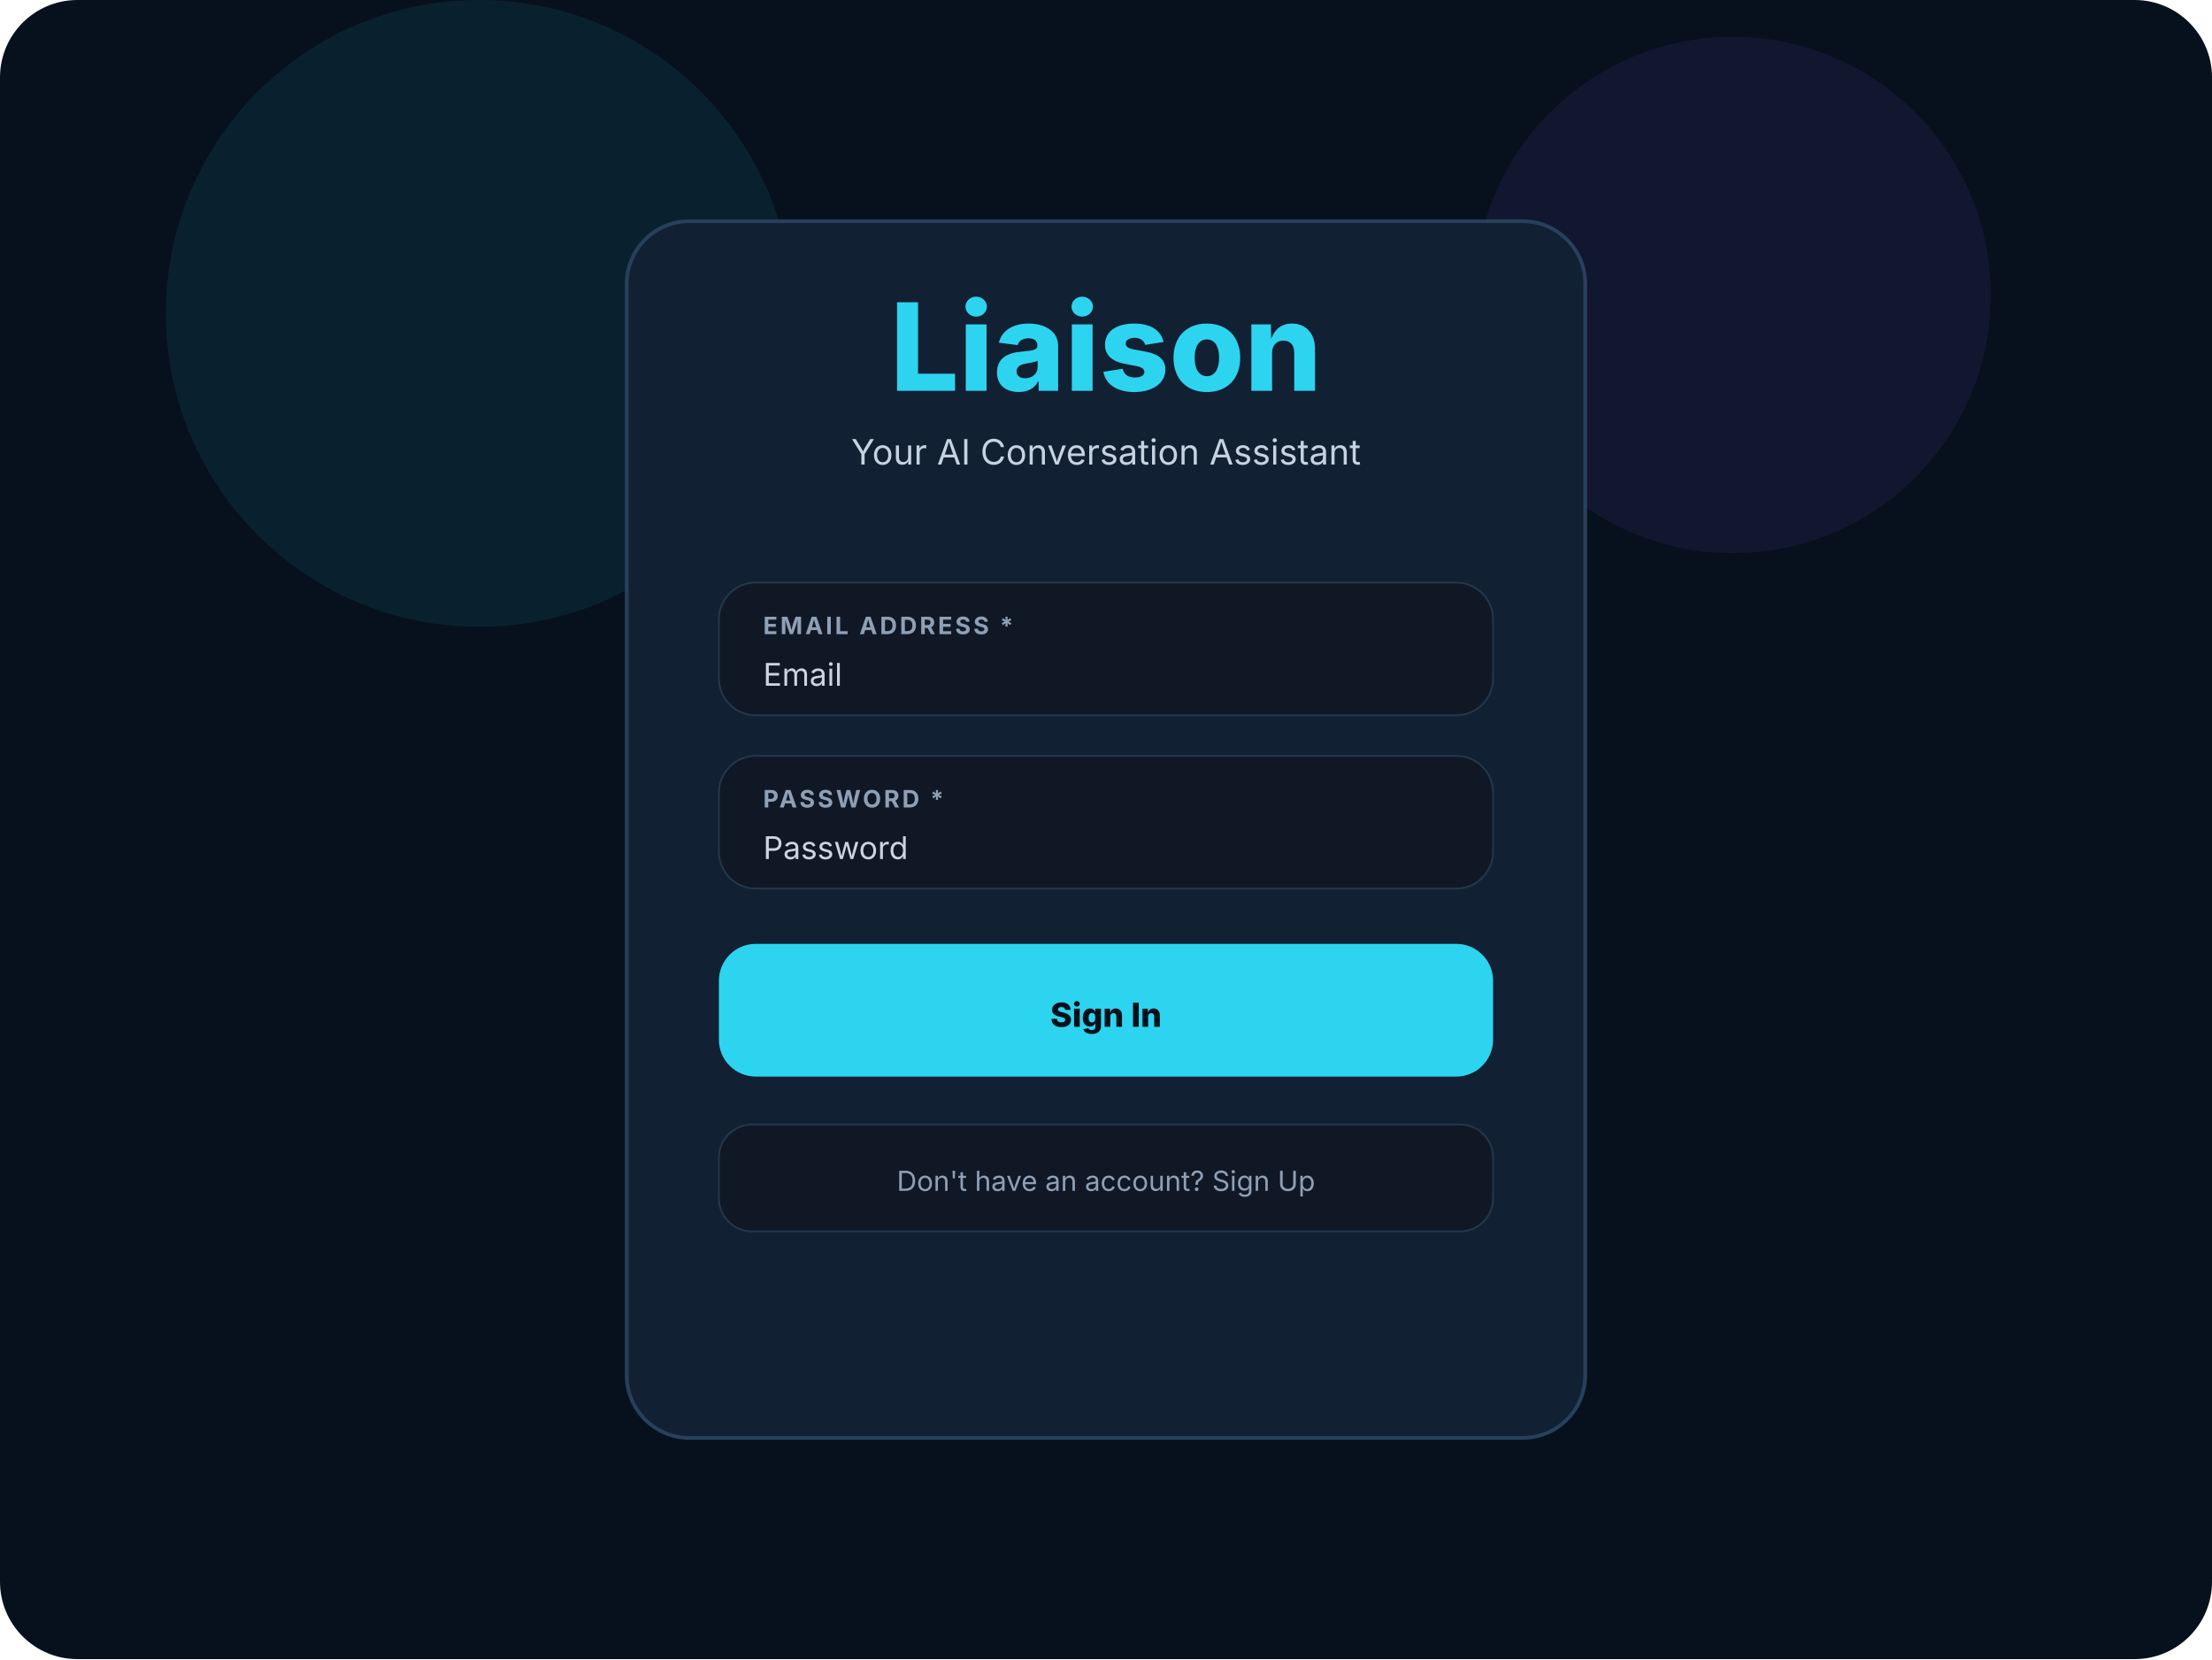
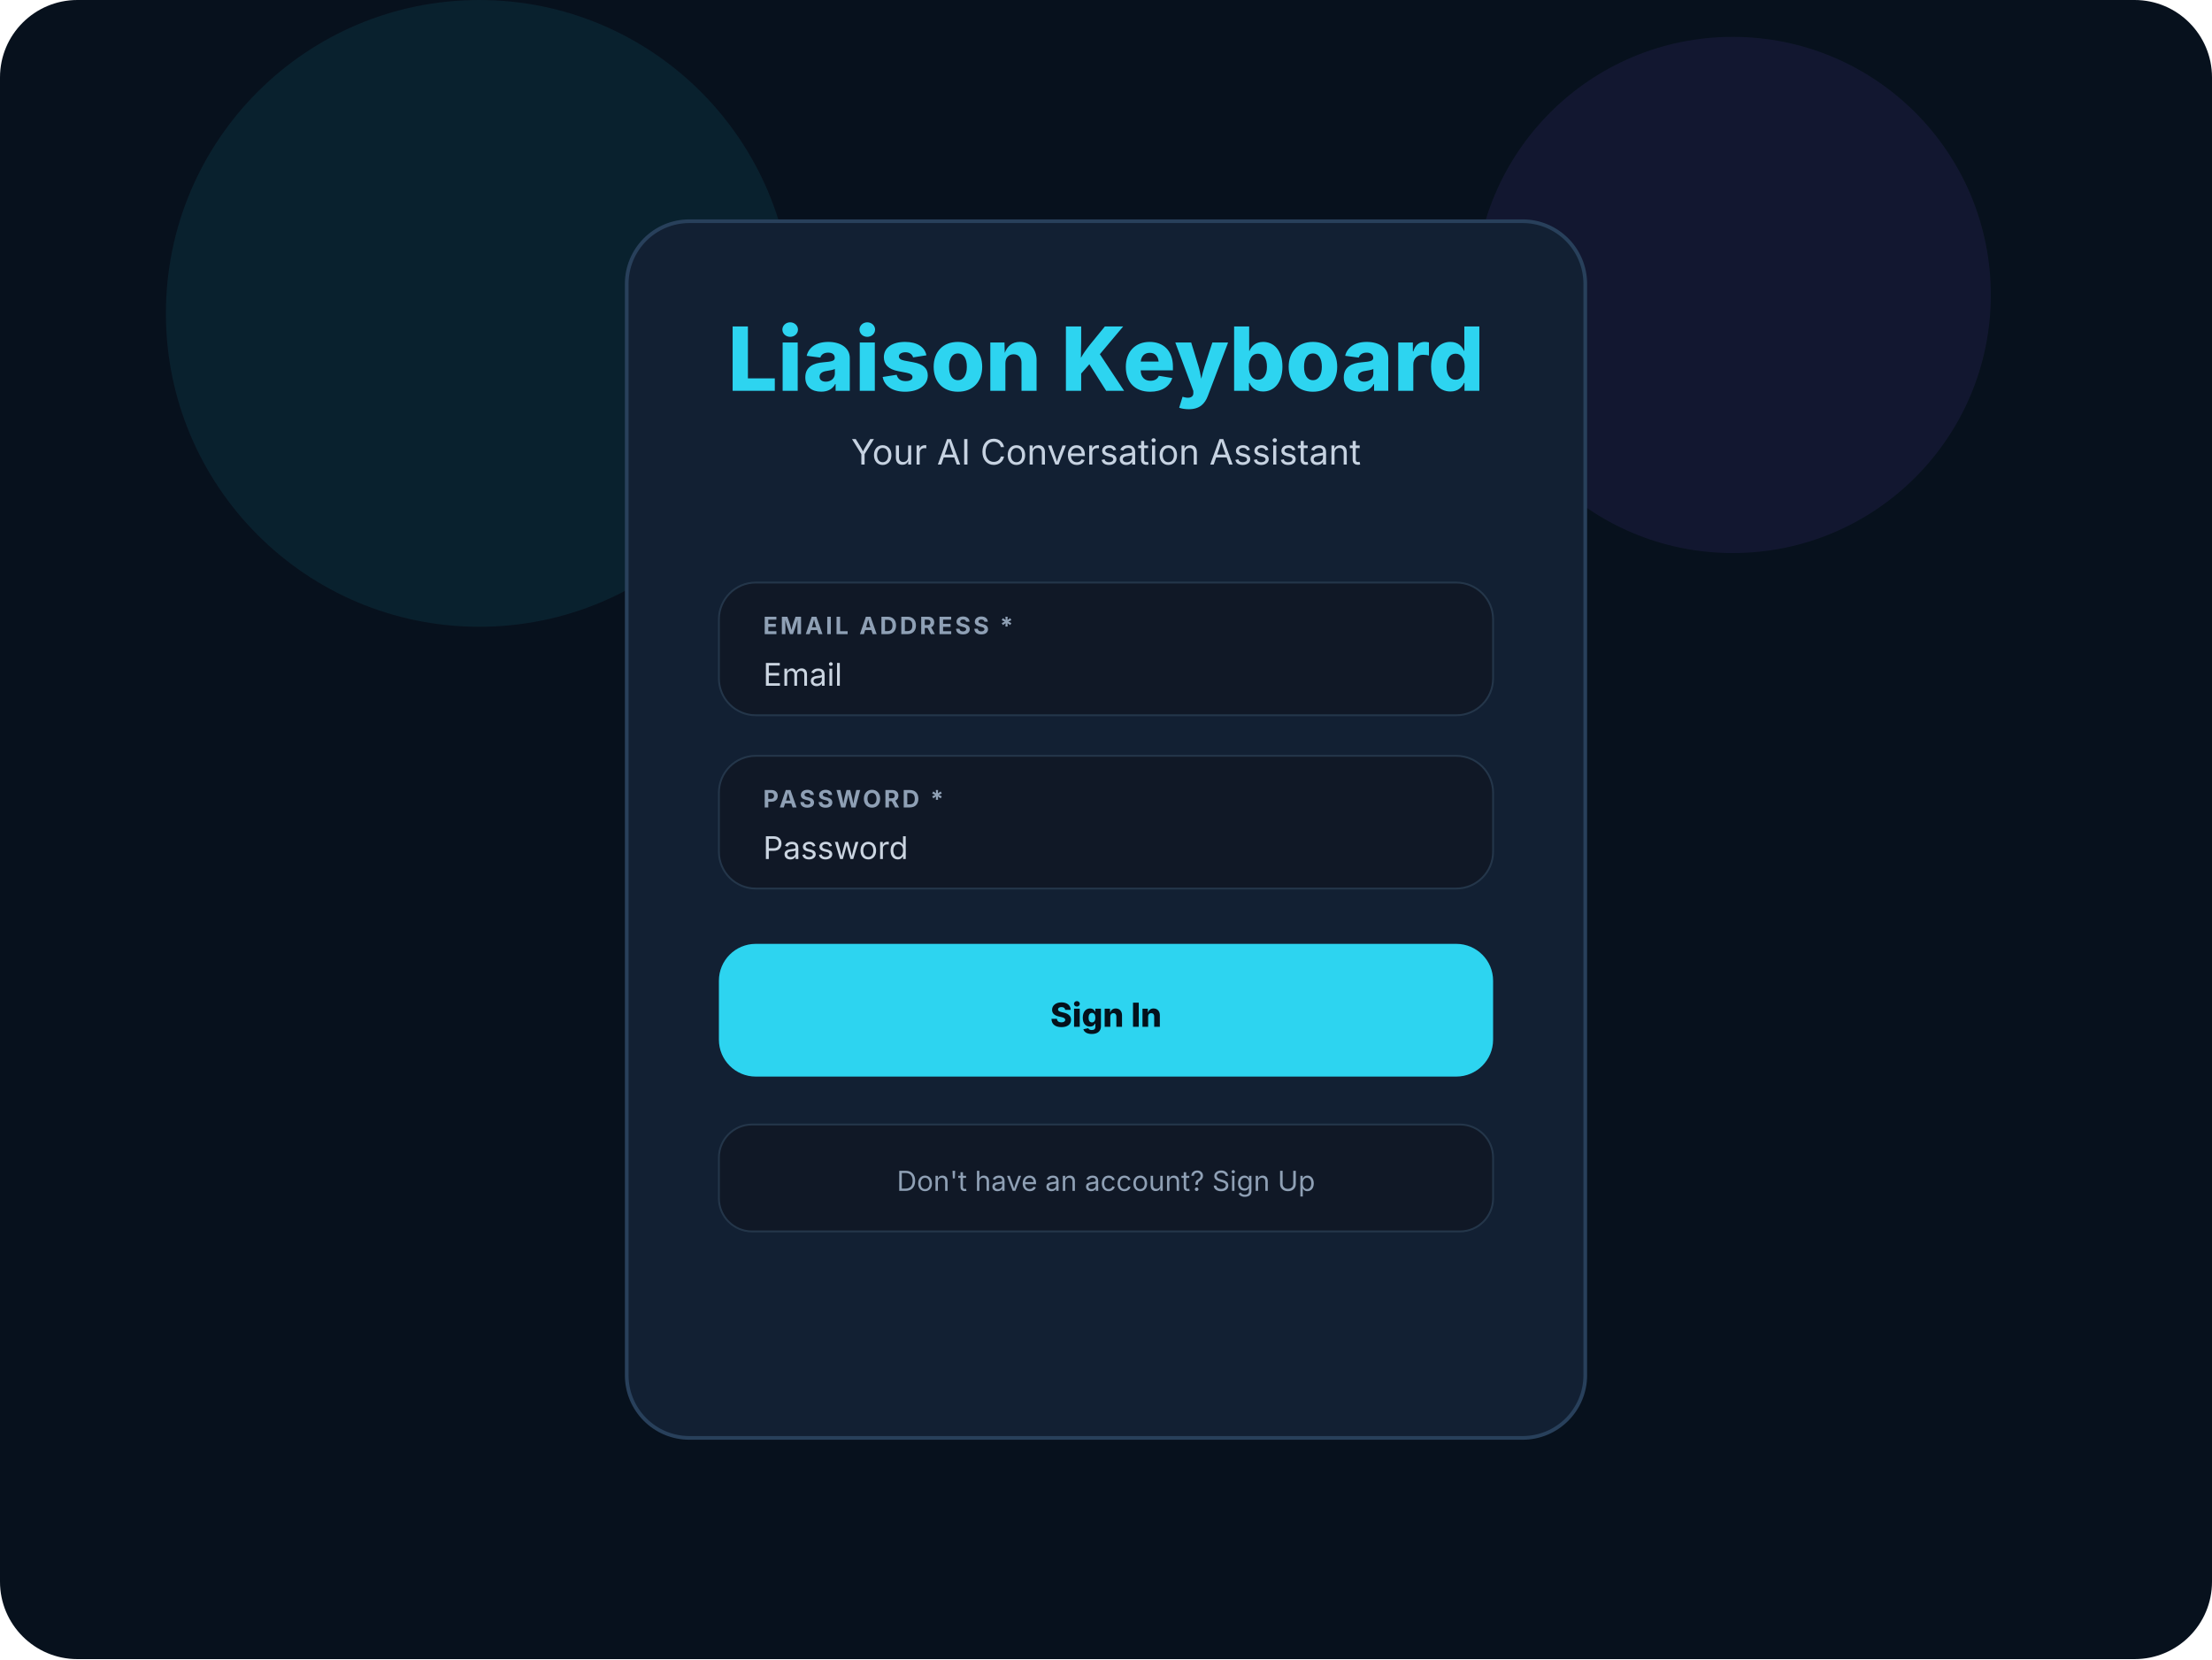
<svg xmlns="http://www.w3.org/2000/svg" viewBox="0 0 1200 900" role="img" aria-labelledby="t d">
  <defs>
    <linearGradient id="bg" x1="120" y1="80" x2="1080" y2="840">
      <stop offset="0" stop-color="#07111d" />
      <stop offset="1" stop-color="#020617" />
    </linearGradient>
    <linearGradient id="card" x1="300" y1="140" x2="900" y2="780">
      <stop offset="0" stop-color="#122033" />
      <stop offset="1" stop-color="#0b1422" />
    </linearGradient>
  </defs>
  <rect width="1200" height="900" rx="42" fill="url(#bg)" />
  <circle cx="260" cy="170" r="170" fill="#2dd4f0" fill-opacity=".08" />
  <circle cx="940" cy="160" r="140" fill="#8b5cf6" fill-opacity=".09" />
  <rect x="340" y="120" width="520" height="660" rx="34" fill="url(#card)" stroke="#28405b" stroke-width="2" />
-   <text x="600" y="212" fill="#2dd4f0" font-family="Inter,Segoe UI,Arial,sans-serif" font-size="66" font-weight="800" text-anchor="middle">Liaison</text>
+   <text x="600" y="212" fill="#2dd4f0" font-family="Inter,Segoe UI,Arial,sans-serif" font-size="48" font-weight="800" text-anchor="middle">Liaison Keyboard</text>
  <text x="600" y="252" fill="#c6d2e1" font-family="Inter,Segoe UI,Arial,sans-serif" font-size="19" text-anchor="middle">Your AI Conversation Assistant</text>
  <rect x="390" y="316" width="420" height="72" rx="20" fill="#101826" stroke="#24364a" />
  <text x="414" y="344" fill="#8fa0b5" font-family="Inter,Segoe UI,Arial,sans-serif" font-size="13" font-weight="700" letter-spacing="1.4">EMAIL ADDRESS *</text>
  <text x="414" y="372" fill="#cbd5e1" font-family="Inter,Segoe UI,Arial,sans-serif" font-size="17">Email</text>
  <rect x="390" y="410" width="420" height="72" rx="20" fill="#101826" stroke="#24364a" />
  <text x="414" y="438" fill="#8fa0b5" font-family="Inter,Segoe UI,Arial,sans-serif" font-size="13" font-weight="700" letter-spacing="1.4">PASSWORD *</text>
  <text x="414" y="466" fill="#cbd5e1" font-family="Inter,Segoe UI,Arial,sans-serif" font-size="17">Password</text>
  <rect x="390" y="512" width="420" height="72" rx="20" fill="#2dd4f0" />
  <text x="600" y="557" fill="#04111b" font-family="Inter,Segoe UI,Arial,sans-serif" font-size="18" font-weight="800" text-anchor="middle">Sign In</text>
  <rect x="390" y="610" width="420" height="58" rx="18" fill="#101826" stroke="#24364a" />
  <text x="600" y="646" fill="#8fa0b5" font-family="Inter,Segoe UI,Arial,sans-serif" font-size="15" text-anchor="middle">Don't have an account? Sign Up</text>
</svg>
